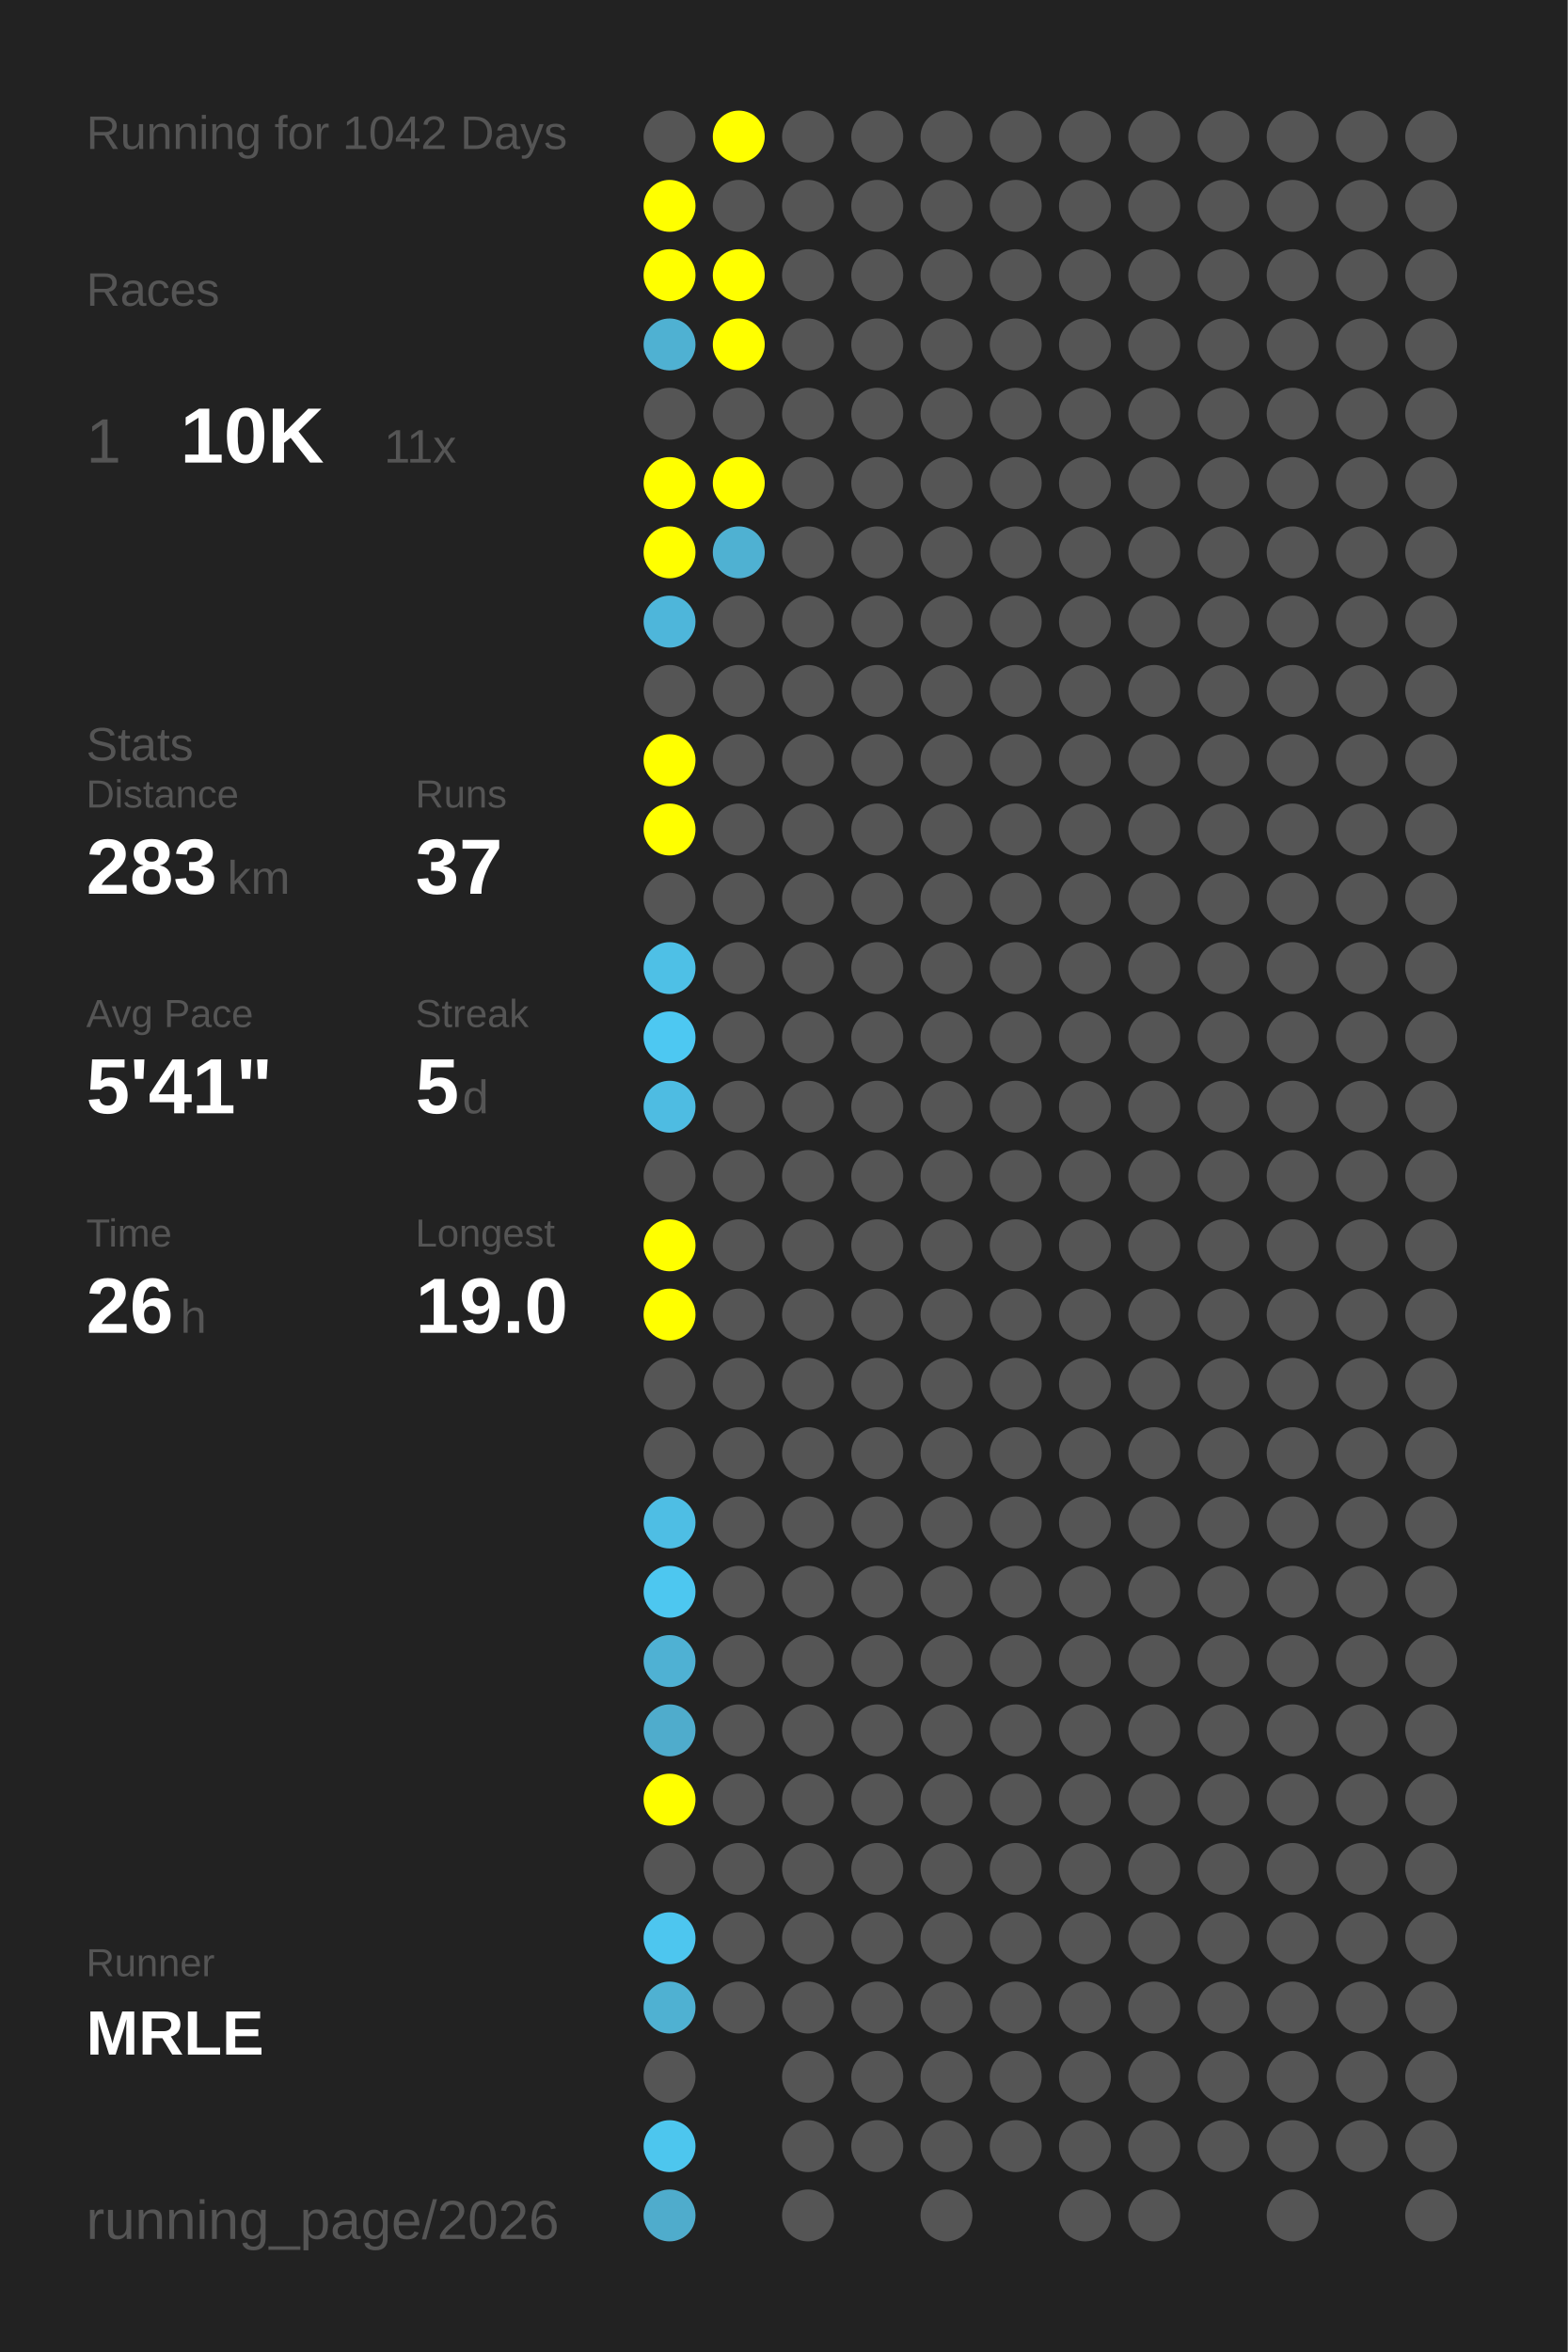
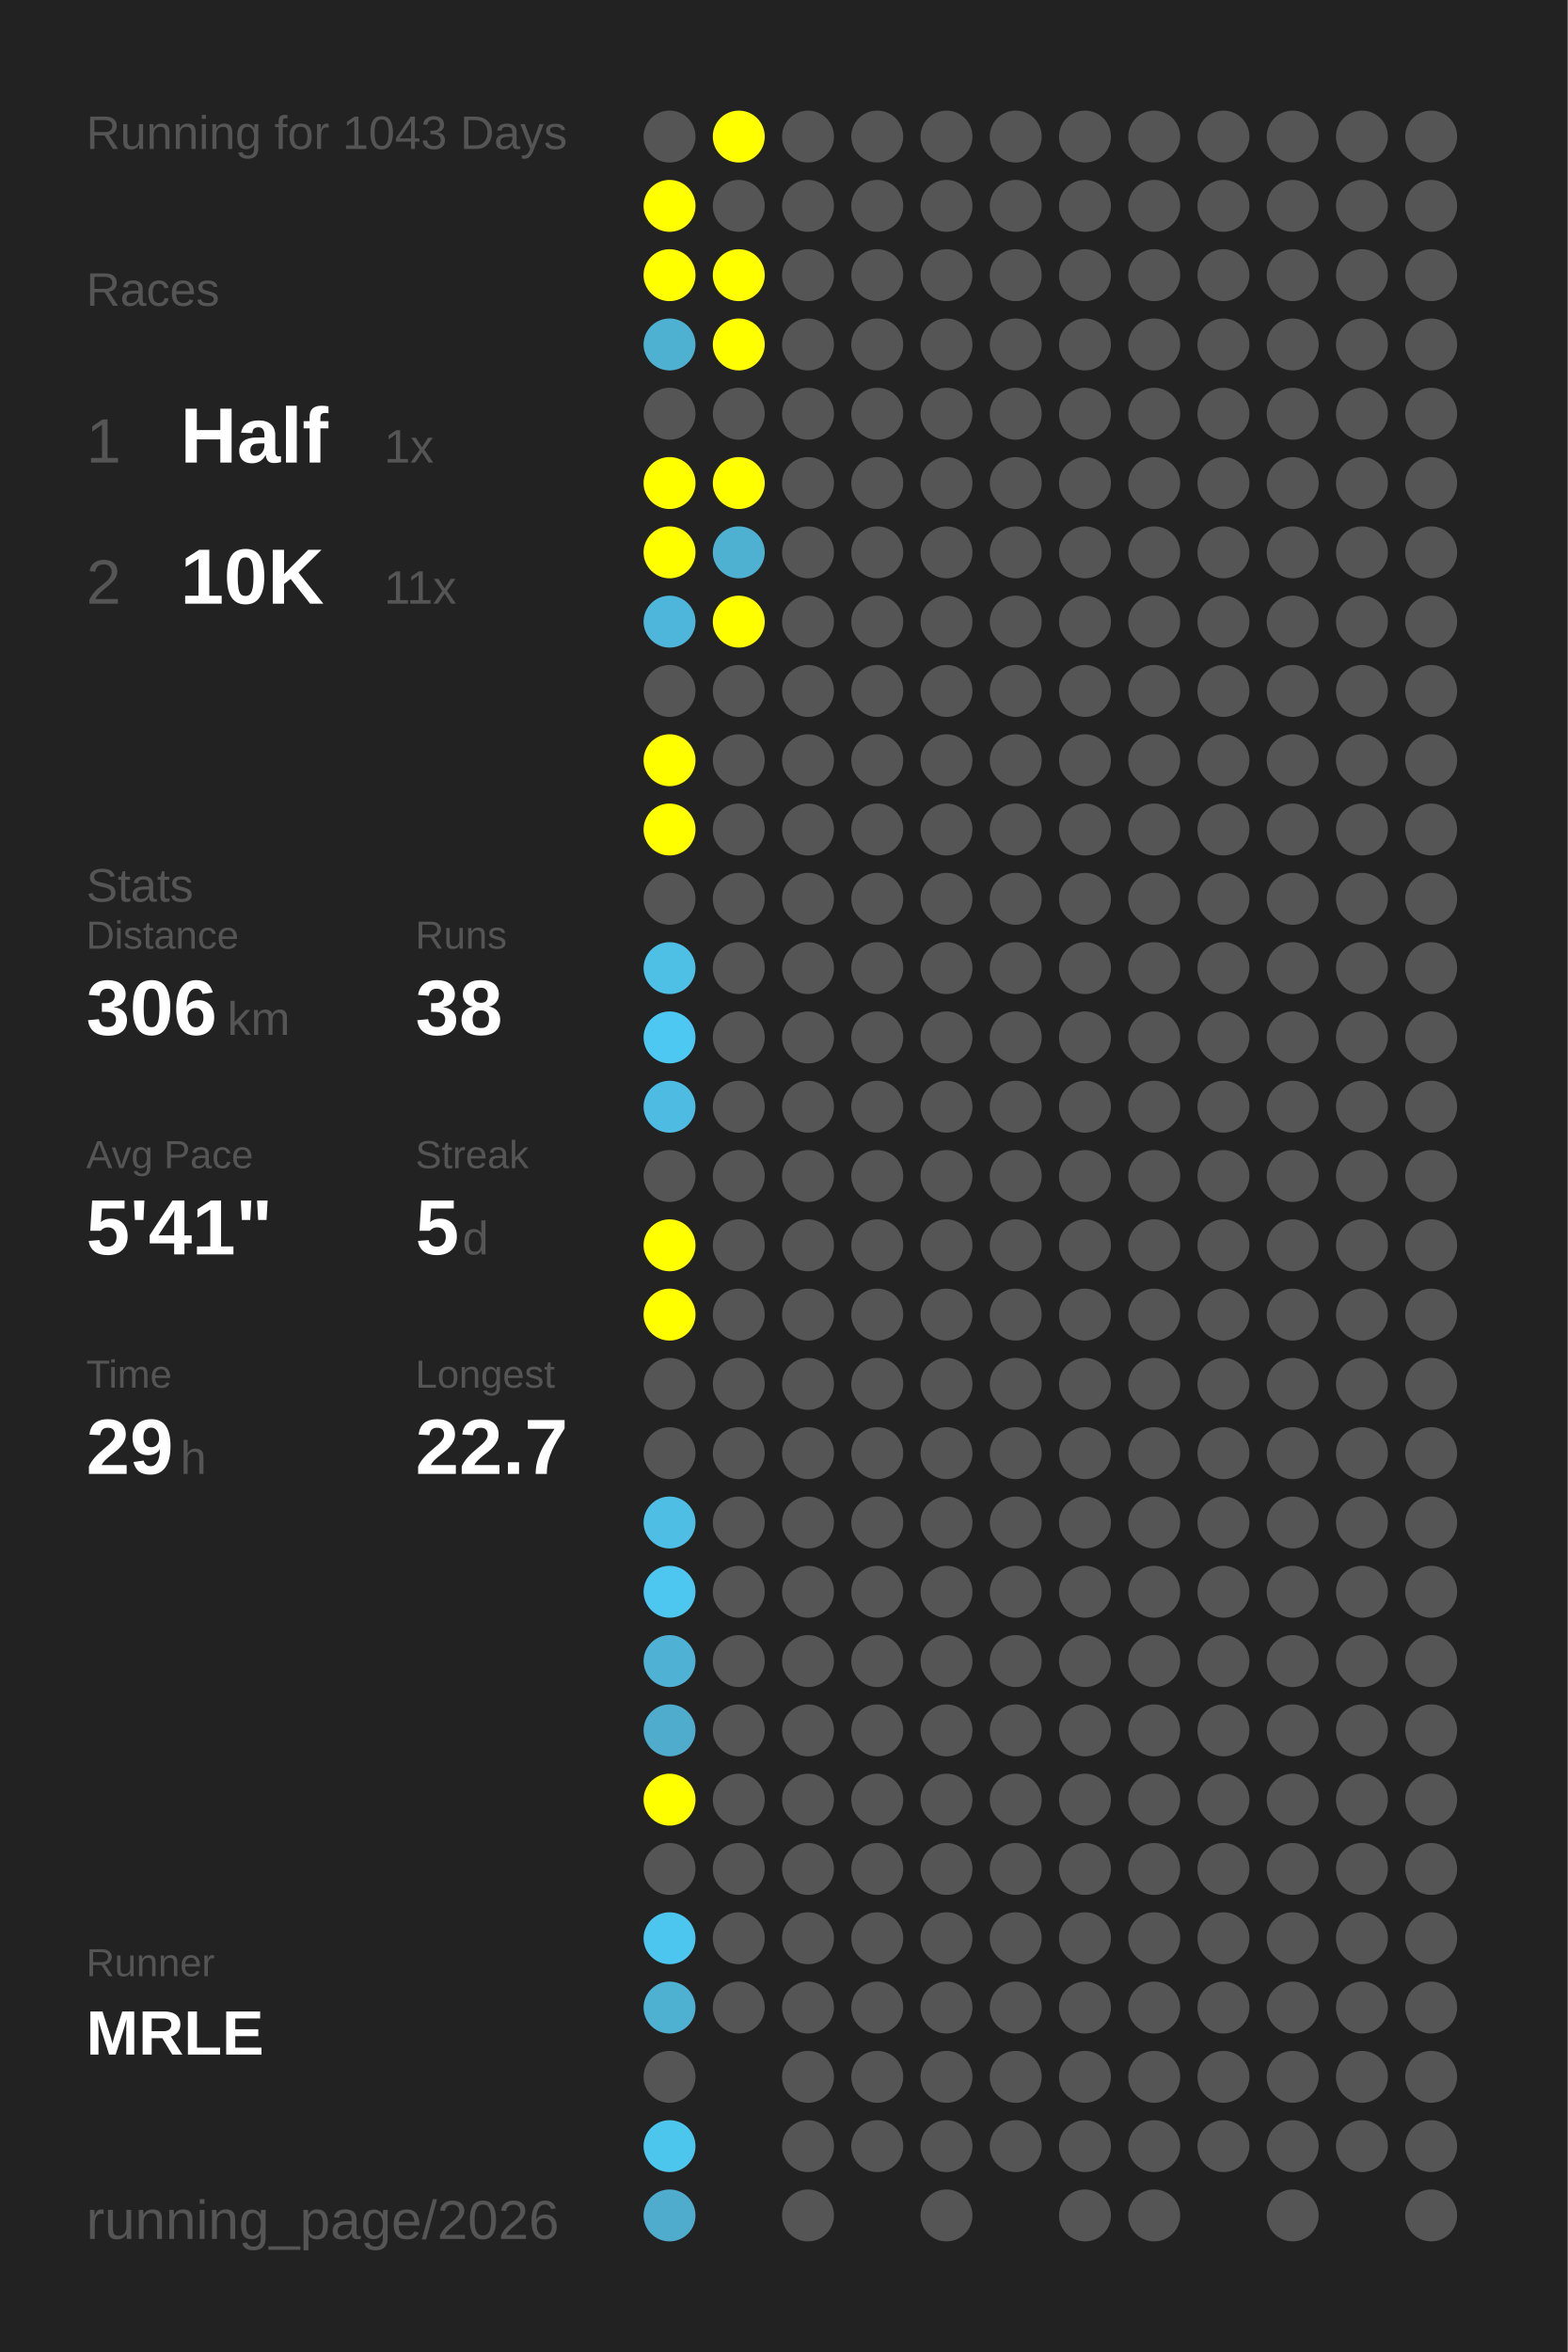
<svg xmlns="http://www.w3.org/2000/svg" baseProfile="full" height="300mm" version="1.1" viewBox="0,0,200,300" width="200mm">
  <defs />
  <rect fill="#222222" height="300" width="200" x="0" y="0" />
-   <text fill="#555555" style="font-size:6px; font-family:Arial;" x="11" y="19">Running for 1042 Days</text>
+   <text fill="#555555" style="font-size:6px; font-family:Arial;" x="11" y="19">Running for 1043 Days</text>
  <text fill="#555555" style="font-size:6px; font-family:Arial;" x="11" y="39">Races</text>
  <text fill="#555555" style="font-size:8px; font-family:Arial;" x="11" y="59">1</text>
-   <text fill="#FFFFFF" style="font-size:10px; font-family:Arial; font-weight:bold;" x="23" y="59">10K</text>
-   <text fill="#555555" style="font-size:6px; font-family:Arial;" x="49" y="59">11x</text>
-   <text fill="#555555" style="font-size:6px; font-family:Arial;" x="11" y="97">Stats</text>
-   <text fill="#555555" style="font-size:5px; font-family:Arial;" x="11" y="103">Distance</text>
-   <text fill="#FFFFFF" style="font-size:10px; font-family:Arial; font-weight:bold;" x="11" y="114">283</text>
-   <text fill="#555555" style="font-size:6px; font-family:Arial;" x="29" y="114">km</text>
-   <text fill="#555555" style="font-size:5px; font-family:Arial;" x="53" y="103">Runs</text>
-   <text fill="#FFFFFF" style="font-size:10px; font-family:Arial; font-weight:bold;" x="53" y="114">37</text>
-   <text fill="#555555" style="font-size:5px; font-family:Arial;" x="11" y="131">Avg Pace</text>
-   <text fill="#FFFFFF" style="font-size:10px; font-family:Arial; font-weight:bold;" x="11" y="142">5'41"</text>
-   <text fill="#555555" style="font-size:5px; font-family:Arial;" x="53" y="131">Streak</text>
-   <text fill="#FFFFFF" style="font-size:10px; font-family:Arial; font-weight:bold;" x="53" y="142">5</text>
-   <text fill="#555555" style="font-size:6px; font-family:Arial;" x="59" y="142">d</text>
-   <text fill="#555555" style="font-size:5px; font-family:Arial;" x="11" y="159">Time</text>
-   <text fill="#FFFFFF" style="font-size:10px; font-family:Arial; font-weight:bold;" x="11" y="170">26</text>
-   <text fill="#555555" style="font-size:6px; font-family:Arial;" x="23" y="170">h</text>
-   <text fill="#555555" style="font-size:5px; font-family:Arial;" x="53" y="159">Longest</text>
-   <text fill="#FFFFFF" style="font-size:10px; font-family:Arial; font-weight:bold;" x="53" y="170">19.0</text>
+   <text fill="#FFFFFF" style="font-size:10px; font-family:Arial; font-weight:bold;" x="23" y="59">Half</text>
+   <text fill="#555555" style="font-size:6px; font-family:Arial;" x="49" y="59">1x</text>
+   <text fill="#555555" style="font-size:8px; font-family:Arial;" x="11" y="77">2</text>
+   <text fill="#FFFFFF" style="font-size:10px; font-family:Arial; font-weight:bold;" x="23" y="77">10K</text>
+   <text fill="#555555" style="font-size:6px; font-family:Arial;" x="49" y="77">11x</text>
+   <text fill="#555555" style="font-size:6px; font-family:Arial;" x="11" y="115">Stats</text>
+   <text fill="#555555" style="font-size:5px; font-family:Arial;" x="11" y="121">Distance</text>
+   <text fill="#FFFFFF" style="font-size:10px; font-family:Arial; font-weight:bold;" x="11" y="132">306</text>
+   <text fill="#555555" style="font-size:6px; font-family:Arial;" x="29" y="132">km</text>
+   <text fill="#555555" style="font-size:5px; font-family:Arial;" x="53" y="121">Runs</text>
+   <text fill="#FFFFFF" style="font-size:10px; font-family:Arial; font-weight:bold;" x="53" y="132">38</text>
+   <text fill="#555555" style="font-size:5px; font-family:Arial;" x="11" y="149">Avg Pace</text>
+   <text fill="#FFFFFF" style="font-size:10px; font-family:Arial; font-weight:bold;" x="11" y="160">5'41"</text>
+   <text fill="#555555" style="font-size:5px; font-family:Arial;" x="53" y="149">Streak</text>
+   <text fill="#FFFFFF" style="font-size:10px; font-family:Arial; font-weight:bold;" x="53" y="160">5</text>
+   <text fill="#555555" style="font-size:6px; font-family:Arial;" x="59" y="160">d</text>
+   <text fill="#555555" style="font-size:5px; font-family:Arial;" x="11" y="177">Time</text>
+   <text fill="#FFFFFF" style="font-size:10px; font-family:Arial; font-weight:bold;" x="11" y="188">29</text>
+   <text fill="#555555" style="font-size:6px; font-family:Arial;" x="23" y="188">h</text>
+   <text fill="#555555" style="font-size:5px; font-family:Arial;" x="53" y="177">Longest</text>
+   <text fill="#FFFFFF" style="font-size:10px; font-family:Arial; font-weight:bold;" x="53" y="188">22.7</text>
  <text fill="#555555" style="font-size:5px; font-family:Arial;" x="11" y="252.065">Runner</text>
  <text fill="#FFFFFF" style="font-size:8px; font-family:Arial; font-weight:bold;" x="11" y="262.065">MRLE</text>
  <text fill="#555555" style="font-size:7px; font-family:Arial;" x="11" y="285.581">running_page/2026</text>
  <circle cx="85.417" cy="17.419" fill="#555555" r="3.312" />
  <circle cx="85.417" cy="26.258" fill="#FFFF00" r="3.312" />
  <circle cx="85.417" cy="35.097" fill="#FFFF00" r="3.312" />
  <circle cx="85.417" cy="43.935" fill="#4fb1d2" r="3.312" />
  <circle cx="85.417" cy="52.774" fill="#555555" r="3.312" />
  <circle cx="85.417" cy="61.613" fill="#FFFF00" r="3.312" />
  <circle cx="85.417" cy="70.452" fill="#FFFF00" r="3.312" />
  <circle cx="85.417" cy="79.29" fill="#4eb6da" r="3.312" />
  <circle cx="85.417" cy="88.129" fill="#555555" r="3.312" />
  <circle cx="85.417" cy="96.968" fill="#FFFF00" r="3.312" />
  <circle cx="85.417" cy="105.806" fill="#FFFF00" r="3.312" />
  <circle cx="85.417" cy="114.645" fill="#555555" r="3.312" />
  <circle cx="85.417" cy="123.484" fill="#4ec0e6" r="3.312" />
  <circle cx="85.417" cy="132.323" fill="#4dc8f2" r="3.312" />
  <circle cx="85.417" cy="141.161" fill="#4ebce2" r="3.312" />
  <circle cx="85.417" cy="150" fill="#555555" r="3.312" />
  <circle cx="85.417" cy="158.839" fill="#FFFF00" r="3.312" />
  <circle cx="85.417" cy="167.677" fill="#FFFF00" r="3.312" />
  <circle cx="85.417" cy="176.516" fill="#555555" r="3.312" />
  <circle cx="85.417" cy="185.355" fill="#555555" r="3.312" />
  <circle cx="85.417" cy="194.194" fill="#4ebee4" r="3.312" />
  <circle cx="85.417" cy="203.032" fill="#4dc7f0" r="3.312" />
  <circle cx="85.417" cy="211.871" fill="#4fb1d3" r="3.312" />
  <circle cx="85.417" cy="220.71" fill="#4faccc" r="3.312" />
  <circle cx="85.417" cy="229.548" fill="#FFFF00" r="3.312" />
  <circle cx="85.417" cy="238.387" fill="#555555" r="3.312" />
  <circle cx="85.417" cy="247.226" fill="#4dc6ef" r="3.312" />
  <circle cx="85.417" cy="256.065" fill="#4fb1d2" r="3.312" />
  <circle cx="85.417" cy="264.903" fill="#555555" r="3.312" />
  <circle cx="85.417" cy="273.742" fill="#4dc6ee" r="3.312" />
  <circle cx="85.417" cy="282.581" fill="#4faccc" r="3.312" />
  <circle cx="94.25" cy="17.419" fill="#FFFF00" r="3.312" />
  <circle cx="94.25" cy="26.258" fill="#555555" r="3.312" />
  <circle cx="94.25" cy="35.097" fill="#FFFF00" r="3.312" />
  <circle cx="94.25" cy="43.935" fill="#FFFF00" r="3.312" />
  <circle cx="94.25" cy="52.774" fill="#555555" r="3.312" />
  <circle cx="94.25" cy="61.613" fill="#FFFF00" r="3.312" />
  <circle cx="94.25" cy="70.452" fill="#4fb1d2" r="3.312" />
-   <circle cx="94.25" cy="79.29" fill="#555555" r="3.312" />
+   <circle cx="94.25" cy="79.29" fill="#FFFF00" r="3.312" />
  <circle cx="94.25" cy="88.129" fill="#555555" r="3.312" />
  <circle cx="94.25" cy="96.968" fill="#555555" r="3.312" />
  <circle cx="94.25" cy="105.806" fill="#555555" r="3.312" />
  <circle cx="94.25" cy="114.645" fill="#555555" r="3.312" />
  <circle cx="94.25" cy="123.484" fill="#555555" r="3.312" />
  <circle cx="94.25" cy="132.323" fill="#555555" r="3.312" />
  <circle cx="94.25" cy="141.161" fill="#555555" r="3.312" />
  <circle cx="94.25" cy="150" fill="#555555" r="3.312" />
  <circle cx="94.25" cy="158.839" fill="#555555" r="3.312" />
  <circle cx="94.25" cy="167.677" fill="#555555" r="3.312" />
  <circle cx="94.25" cy="176.516" fill="#555555" r="3.312" />
  <circle cx="94.25" cy="185.355" fill="#555555" r="3.312" />
  <circle cx="94.25" cy="194.194" fill="#555555" r="3.312" />
  <circle cx="94.25" cy="203.032" fill="#555555" r="3.312" />
  <circle cx="94.25" cy="211.871" fill="#555555" r="3.312" />
  <circle cx="94.25" cy="220.71" fill="#555555" r="3.312" />
  <circle cx="94.25" cy="229.548" fill="#555555" r="3.312" />
  <circle cx="94.25" cy="238.387" fill="#555555" r="3.312" />
  <circle cx="94.25" cy="247.226" fill="#555555" r="3.312" />
  <circle cx="94.25" cy="256.065" fill="#555555" r="3.312" />
  <circle cx="103.083" cy="17.419" fill="#555555" r="3.312" />
  <circle cx="103.083" cy="26.258" fill="#555555" r="3.312" />
  <circle cx="103.083" cy="35.097" fill="#555555" r="3.312" />
  <circle cx="103.083" cy="43.935" fill="#555555" r="3.312" />
  <circle cx="103.083" cy="52.774" fill="#555555" r="3.312" />
  <circle cx="103.083" cy="61.613" fill="#555555" r="3.312" />
  <circle cx="103.083" cy="70.452" fill="#555555" r="3.312" />
  <circle cx="103.083" cy="79.29" fill="#555555" r="3.312" />
  <circle cx="103.083" cy="88.129" fill="#555555" r="3.312" />
  <circle cx="103.083" cy="96.968" fill="#555555" r="3.312" />
  <circle cx="103.083" cy="105.806" fill="#555555" r="3.312" />
  <circle cx="103.083" cy="114.645" fill="#555555" r="3.312" />
  <circle cx="103.083" cy="123.484" fill="#555555" r="3.312" />
  <circle cx="103.083" cy="132.323" fill="#555555" r="3.312" />
  <circle cx="103.083" cy="141.161" fill="#555555" r="3.312" />
  <circle cx="103.083" cy="150" fill="#555555" r="3.312" />
  <circle cx="103.083" cy="158.839" fill="#555555" r="3.312" />
  <circle cx="103.083" cy="167.677" fill="#555555" r="3.312" />
  <circle cx="103.083" cy="176.516" fill="#555555" r="3.312" />
  <circle cx="103.083" cy="185.355" fill="#555555" r="3.312" />
  <circle cx="103.083" cy="194.194" fill="#555555" r="3.312" />
  <circle cx="103.083" cy="203.032" fill="#555555" r="3.312" />
  <circle cx="103.083" cy="211.871" fill="#555555" r="3.312" />
  <circle cx="103.083" cy="220.71" fill="#555555" r="3.312" />
  <circle cx="103.083" cy="229.548" fill="#555555" r="3.312" />
  <circle cx="103.083" cy="238.387" fill="#555555" r="3.312" />
  <circle cx="103.083" cy="247.226" fill="#555555" r="3.312" />
  <circle cx="103.083" cy="256.065" fill="#555555" r="3.312" />
  <circle cx="103.083" cy="264.903" fill="#555555" r="3.312" />
  <circle cx="103.083" cy="273.742" fill="#555555" r="3.312" />
  <circle cx="103.083" cy="282.581" fill="#555555" r="3.312" />
  <circle cx="111.917" cy="17.419" fill="#555555" r="3.312" />
  <circle cx="111.917" cy="26.258" fill="#555555" r="3.312" />
  <circle cx="111.917" cy="35.097" fill="#555555" r="3.312" />
  <circle cx="111.917" cy="43.935" fill="#555555" r="3.312" />
  <circle cx="111.917" cy="52.774" fill="#555555" r="3.312" />
  <circle cx="111.917" cy="61.613" fill="#555555" r="3.312" />
  <circle cx="111.917" cy="70.452" fill="#555555" r="3.312" />
  <circle cx="111.917" cy="79.29" fill="#555555" r="3.312" />
  <circle cx="111.917" cy="88.129" fill="#555555" r="3.312" />
  <circle cx="111.917" cy="96.968" fill="#555555" r="3.312" />
  <circle cx="111.917" cy="105.806" fill="#555555" r="3.312" />
  <circle cx="111.917" cy="114.645" fill="#555555" r="3.312" />
  <circle cx="111.917" cy="123.484" fill="#555555" r="3.312" />
  <circle cx="111.917" cy="132.323" fill="#555555" r="3.312" />
  <circle cx="111.917" cy="141.161" fill="#555555" r="3.312" />
  <circle cx="111.917" cy="150" fill="#555555" r="3.312" />
  <circle cx="111.917" cy="158.839" fill="#555555" r="3.312" />
  <circle cx="111.917" cy="167.677" fill="#555555" r="3.312" />
  <circle cx="111.917" cy="176.516" fill="#555555" r="3.312" />
  <circle cx="111.917" cy="185.355" fill="#555555" r="3.312" />
  <circle cx="111.917" cy="194.194" fill="#555555" r="3.312" />
  <circle cx="111.917" cy="203.032" fill="#555555" r="3.312" />
  <circle cx="111.917" cy="211.871" fill="#555555" r="3.312" />
  <circle cx="111.917" cy="220.71" fill="#555555" r="3.312" />
  <circle cx="111.917" cy="229.548" fill="#555555" r="3.312" />
  <circle cx="111.917" cy="238.387" fill="#555555" r="3.312" />
  <circle cx="111.917" cy="247.226" fill="#555555" r="3.312" />
  <circle cx="111.917" cy="256.065" fill="#555555" r="3.312" />
  <circle cx="111.917" cy="264.903" fill="#555555" r="3.312" />
  <circle cx="111.917" cy="273.742" fill="#555555" r="3.312" />
  <circle cx="120.75" cy="17.419" fill="#555555" r="3.312" />
  <circle cx="120.75" cy="26.258" fill="#555555" r="3.312" />
  <circle cx="120.75" cy="35.097" fill="#555555" r="3.312" />
  <circle cx="120.75" cy="43.935" fill="#555555" r="3.312" />
  <circle cx="120.75" cy="52.774" fill="#555555" r="3.312" />
  <circle cx="120.75" cy="61.613" fill="#555555" r="3.312" />
  <circle cx="120.75" cy="70.452" fill="#555555" r="3.312" />
  <circle cx="120.75" cy="79.29" fill="#555555" r="3.312" />
  <circle cx="120.75" cy="88.129" fill="#555555" r="3.312" />
  <circle cx="120.75" cy="96.968" fill="#555555" r="3.312" />
  <circle cx="120.75" cy="105.806" fill="#555555" r="3.312" />
  <circle cx="120.75" cy="114.645" fill="#555555" r="3.312" />
  <circle cx="120.75" cy="123.484" fill="#555555" r="3.312" />
  <circle cx="120.75" cy="132.323" fill="#555555" r="3.312" />
  <circle cx="120.75" cy="141.161" fill="#555555" r="3.312" />
  <circle cx="120.75" cy="150" fill="#555555" r="3.312" />
  <circle cx="120.75" cy="158.839" fill="#555555" r="3.312" />
  <circle cx="120.75" cy="167.677" fill="#555555" r="3.312" />
  <circle cx="120.75" cy="176.516" fill="#555555" r="3.312" />
  <circle cx="120.75" cy="185.355" fill="#555555" r="3.312" />
  <circle cx="120.75" cy="194.194" fill="#555555" r="3.312" />
  <circle cx="120.75" cy="203.032" fill="#555555" r="3.312" />
  <circle cx="120.75" cy="211.871" fill="#555555" r="3.312" />
  <circle cx="120.75" cy="220.71" fill="#555555" r="3.312" />
  <circle cx="120.75" cy="229.548" fill="#555555" r="3.312" />
  <circle cx="120.75" cy="238.387" fill="#555555" r="3.312" />
  <circle cx="120.75" cy="247.226" fill="#555555" r="3.312" />
  <circle cx="120.75" cy="256.065" fill="#555555" r="3.312" />
  <circle cx="120.75" cy="264.903" fill="#555555" r="3.312" />
  <circle cx="120.75" cy="273.742" fill="#555555" r="3.312" />
  <circle cx="120.75" cy="282.581" fill="#555555" r="3.312" />
  <circle cx="129.583" cy="17.419" fill="#555555" r="3.312" />
  <circle cx="129.583" cy="26.258" fill="#555555" r="3.312" />
  <circle cx="129.583" cy="35.097" fill="#555555" r="3.312" />
  <circle cx="129.583" cy="43.935" fill="#555555" r="3.312" />
  <circle cx="129.583" cy="52.774" fill="#555555" r="3.312" />
  <circle cx="129.583" cy="61.613" fill="#555555" r="3.312" />
  <circle cx="129.583" cy="70.452" fill="#555555" r="3.312" />
  <circle cx="129.583" cy="79.29" fill="#555555" r="3.312" />
  <circle cx="129.583" cy="88.129" fill="#555555" r="3.312" />
  <circle cx="129.583" cy="96.968" fill="#555555" r="3.312" />
  <circle cx="129.583" cy="105.806" fill="#555555" r="3.312" />
  <circle cx="129.583" cy="114.645" fill="#555555" r="3.312" />
  <circle cx="129.583" cy="123.484" fill="#555555" r="3.312" />
  <circle cx="129.583" cy="132.323" fill="#555555" r="3.312" />
  <circle cx="129.583" cy="141.161" fill="#555555" r="3.312" />
  <circle cx="129.583" cy="150" fill="#555555" r="3.312" />
  <circle cx="129.583" cy="158.839" fill="#555555" r="3.312" />
  <circle cx="129.583" cy="167.677" fill="#555555" r="3.312" />
  <circle cx="129.583" cy="176.516" fill="#555555" r="3.312" />
  <circle cx="129.583" cy="185.355" fill="#555555" r="3.312" />
  <circle cx="129.583" cy="194.194" fill="#555555" r="3.312" />
  <circle cx="129.583" cy="203.032" fill="#555555" r="3.312" />
  <circle cx="129.583" cy="211.871" fill="#555555" r="3.312" />
  <circle cx="129.583" cy="220.71" fill="#555555" r="3.312" />
  <circle cx="129.583" cy="229.548" fill="#555555" r="3.312" />
  <circle cx="129.583" cy="238.387" fill="#555555" r="3.312" />
  <circle cx="129.583" cy="247.226" fill="#555555" r="3.312" />
  <circle cx="129.583" cy="256.065" fill="#555555" r="3.312" />
  <circle cx="129.583" cy="264.903" fill="#555555" r="3.312" />
  <circle cx="129.583" cy="273.742" fill="#555555" r="3.312" />
  <circle cx="138.417" cy="17.419" fill="#555555" r="3.312" />
  <circle cx="138.417" cy="26.258" fill="#555555" r="3.312" />
  <circle cx="138.417" cy="35.097" fill="#555555" r="3.312" />
  <circle cx="138.417" cy="43.935" fill="#555555" r="3.312" />
  <circle cx="138.417" cy="52.774" fill="#555555" r="3.312" />
  <circle cx="138.417" cy="61.613" fill="#555555" r="3.312" />
  <circle cx="138.417" cy="70.452" fill="#555555" r="3.312" />
  <circle cx="138.417" cy="79.29" fill="#555555" r="3.312" />
  <circle cx="138.417" cy="88.129" fill="#555555" r="3.312" />
  <circle cx="138.417" cy="96.968" fill="#555555" r="3.312" />
  <circle cx="138.417" cy="105.806" fill="#555555" r="3.312" />
  <circle cx="138.417" cy="114.645" fill="#555555" r="3.312" />
  <circle cx="138.417" cy="123.484" fill="#555555" r="3.312" />
  <circle cx="138.417" cy="132.323" fill="#555555" r="3.312" />
  <circle cx="138.417" cy="141.161" fill="#555555" r="3.312" />
  <circle cx="138.417" cy="150" fill="#555555" r="3.312" />
  <circle cx="138.417" cy="158.839" fill="#555555" r="3.312" />
  <circle cx="138.417" cy="167.677" fill="#555555" r="3.312" />
  <circle cx="138.417" cy="176.516" fill="#555555" r="3.312" />
  <circle cx="138.417" cy="185.355" fill="#555555" r="3.312" />
  <circle cx="138.417" cy="194.194" fill="#555555" r="3.312" />
  <circle cx="138.417" cy="203.032" fill="#555555" r="3.312" />
  <circle cx="138.417" cy="211.871" fill="#555555" r="3.312" />
  <circle cx="138.417" cy="220.71" fill="#555555" r="3.312" />
  <circle cx="138.417" cy="229.548" fill="#555555" r="3.312" />
  <circle cx="138.417" cy="238.387" fill="#555555" r="3.312" />
  <circle cx="138.417" cy="247.226" fill="#555555" r="3.312" />
  <circle cx="138.417" cy="256.065" fill="#555555" r="3.312" />
  <circle cx="138.417" cy="264.903" fill="#555555" r="3.312" />
  <circle cx="138.417" cy="273.742" fill="#555555" r="3.312" />
  <circle cx="138.417" cy="282.581" fill="#555555" r="3.312" />
  <circle cx="147.25" cy="17.419" fill="#555555" r="3.312" />
  <circle cx="147.25" cy="26.258" fill="#555555" r="3.312" />
  <circle cx="147.25" cy="35.097" fill="#555555" r="3.312" />
  <circle cx="147.25" cy="43.935" fill="#555555" r="3.312" />
  <circle cx="147.25" cy="52.774" fill="#555555" r="3.312" />
  <circle cx="147.25" cy="61.613" fill="#555555" r="3.312" />
  <circle cx="147.25" cy="70.452" fill="#555555" r="3.312" />
  <circle cx="147.25" cy="79.29" fill="#555555" r="3.312" />
  <circle cx="147.25" cy="88.129" fill="#555555" r="3.312" />
  <circle cx="147.25" cy="96.968" fill="#555555" r="3.312" />
  <circle cx="147.25" cy="105.806" fill="#555555" r="3.312" />
  <circle cx="147.25" cy="114.645" fill="#555555" r="3.312" />
  <circle cx="147.25" cy="123.484" fill="#555555" r="3.312" />
  <circle cx="147.25" cy="132.323" fill="#555555" r="3.312" />
  <circle cx="147.25" cy="141.161" fill="#555555" r="3.312" />
  <circle cx="147.25" cy="150" fill="#555555" r="3.312" />
  <circle cx="147.25" cy="158.839" fill="#555555" r="3.312" />
  <circle cx="147.25" cy="167.677" fill="#555555" r="3.312" />
  <circle cx="147.25" cy="176.516" fill="#555555" r="3.312" />
  <circle cx="147.25" cy="185.355" fill="#555555" r="3.312" />
  <circle cx="147.25" cy="194.194" fill="#555555" r="3.312" />
  <circle cx="147.25" cy="203.032" fill="#555555" r="3.312" />
  <circle cx="147.25" cy="211.871" fill="#555555" r="3.312" />
  <circle cx="147.25" cy="220.71" fill="#555555" r="3.312" />
  <circle cx="147.25" cy="229.548" fill="#555555" r="3.312" />
  <circle cx="147.25" cy="238.387" fill="#555555" r="3.312" />
  <circle cx="147.25" cy="247.226" fill="#555555" r="3.312" />
  <circle cx="147.25" cy="256.065" fill="#555555" r="3.312" />
  <circle cx="147.25" cy="264.903" fill="#555555" r="3.312" />
  <circle cx="147.25" cy="273.742" fill="#555555" r="3.312" />
  <circle cx="147.25" cy="282.581" fill="#555555" r="3.312" />
  <circle cx="156.083" cy="17.419" fill="#555555" r="3.312" />
  <circle cx="156.083" cy="26.258" fill="#555555" r="3.312" />
  <circle cx="156.083" cy="35.097" fill="#555555" r="3.312" />
  <circle cx="156.083" cy="43.935" fill="#555555" r="3.312" />
  <circle cx="156.083" cy="52.774" fill="#555555" r="3.312" />
  <circle cx="156.083" cy="61.613" fill="#555555" r="3.312" />
  <circle cx="156.083" cy="70.452" fill="#555555" r="3.312" />
  <circle cx="156.083" cy="79.29" fill="#555555" r="3.312" />
  <circle cx="156.083" cy="88.129" fill="#555555" r="3.312" />
  <circle cx="156.083" cy="96.968" fill="#555555" r="3.312" />
  <circle cx="156.083" cy="105.806" fill="#555555" r="3.312" />
  <circle cx="156.083" cy="114.645" fill="#555555" r="3.312" />
  <circle cx="156.083" cy="123.484" fill="#555555" r="3.312" />
  <circle cx="156.083" cy="132.323" fill="#555555" r="3.312" />
  <circle cx="156.083" cy="141.161" fill="#555555" r="3.312" />
  <circle cx="156.083" cy="150" fill="#555555" r="3.312" />
  <circle cx="156.083" cy="158.839" fill="#555555" r="3.312" />
  <circle cx="156.083" cy="167.677" fill="#555555" r="3.312" />
  <circle cx="156.083" cy="176.516" fill="#555555" r="3.312" />
  <circle cx="156.083" cy="185.355" fill="#555555" r="3.312" />
  <circle cx="156.083" cy="194.194" fill="#555555" r="3.312" />
  <circle cx="156.083" cy="203.032" fill="#555555" r="3.312" />
  <circle cx="156.083" cy="211.871" fill="#555555" r="3.312" />
  <circle cx="156.083" cy="220.71" fill="#555555" r="3.312" />
  <circle cx="156.083" cy="229.548" fill="#555555" r="3.312" />
  <circle cx="156.083" cy="238.387" fill="#555555" r="3.312" />
  <circle cx="156.083" cy="247.226" fill="#555555" r="3.312" />
  <circle cx="156.083" cy="256.065" fill="#555555" r="3.312" />
  <circle cx="156.083" cy="264.903" fill="#555555" r="3.312" />
  <circle cx="156.083" cy="273.742" fill="#555555" r="3.312" />
  <circle cx="164.917" cy="17.419" fill="#555555" r="3.312" />
  <circle cx="164.917" cy="26.258" fill="#555555" r="3.312" />
  <circle cx="164.917" cy="35.097" fill="#555555" r="3.312" />
  <circle cx="164.917" cy="43.935" fill="#555555" r="3.312" />
  <circle cx="164.917" cy="52.774" fill="#555555" r="3.312" />
  <circle cx="164.917" cy="61.613" fill="#555555" r="3.312" />
  <circle cx="164.917" cy="70.452" fill="#555555" r="3.312" />
  <circle cx="164.917" cy="79.29" fill="#555555" r="3.312" />
  <circle cx="164.917" cy="88.129" fill="#555555" r="3.312" />
  <circle cx="164.917" cy="96.968" fill="#555555" r="3.312" />
  <circle cx="164.917" cy="105.806" fill="#555555" r="3.312" />
  <circle cx="164.917" cy="114.645" fill="#555555" r="3.312" />
  <circle cx="164.917" cy="123.484" fill="#555555" r="3.312" />
  <circle cx="164.917" cy="132.323" fill="#555555" r="3.312" />
  <circle cx="164.917" cy="141.161" fill="#555555" r="3.312" />
  <circle cx="164.917" cy="150" fill="#555555" r="3.312" />
  <circle cx="164.917" cy="158.839" fill="#555555" r="3.312" />
  <circle cx="164.917" cy="167.677" fill="#555555" r="3.312" />
  <circle cx="164.917" cy="176.516" fill="#555555" r="3.312" />
  <circle cx="164.917" cy="185.355" fill="#555555" r="3.312" />
  <circle cx="164.917" cy="194.194" fill="#555555" r="3.312" />
  <circle cx="164.917" cy="203.032" fill="#555555" r="3.312" />
  <circle cx="164.917" cy="211.871" fill="#555555" r="3.312" />
  <circle cx="164.917" cy="220.71" fill="#555555" r="3.312" />
  <circle cx="164.917" cy="229.548" fill="#555555" r="3.312" />
  <circle cx="164.917" cy="238.387" fill="#555555" r="3.312" />
  <circle cx="164.917" cy="247.226" fill="#555555" r="3.312" />
  <circle cx="164.917" cy="256.065" fill="#555555" r="3.312" />
  <circle cx="164.917" cy="264.903" fill="#555555" r="3.312" />
  <circle cx="164.917" cy="273.742" fill="#555555" r="3.312" />
  <circle cx="164.917" cy="282.581" fill="#555555" r="3.312" />
  <circle cx="173.75" cy="17.419" fill="#555555" r="3.312" />
  <circle cx="173.75" cy="26.258" fill="#555555" r="3.312" />
  <circle cx="173.75" cy="35.097" fill="#555555" r="3.312" />
  <circle cx="173.75" cy="43.935" fill="#555555" r="3.312" />
  <circle cx="173.75" cy="52.774" fill="#555555" r="3.312" />
  <circle cx="173.75" cy="61.613" fill="#555555" r="3.312" />
  <circle cx="173.75" cy="70.452" fill="#555555" r="3.312" />
  <circle cx="173.75" cy="79.29" fill="#555555" r="3.312" />
  <circle cx="173.75" cy="88.129" fill="#555555" r="3.312" />
  <circle cx="173.75" cy="96.968" fill="#555555" r="3.312" />
  <circle cx="173.75" cy="105.806" fill="#555555" r="3.312" />
  <circle cx="173.75" cy="114.645" fill="#555555" r="3.312" />
  <circle cx="173.75" cy="123.484" fill="#555555" r="3.312" />
  <circle cx="173.75" cy="132.323" fill="#555555" r="3.312" />
  <circle cx="173.75" cy="141.161" fill="#555555" r="3.312" />
  <circle cx="173.75" cy="150" fill="#555555" r="3.312" />
  <circle cx="173.75" cy="158.839" fill="#555555" r="3.312" />
  <circle cx="173.75" cy="167.677" fill="#555555" r="3.312" />
  <circle cx="173.75" cy="176.516" fill="#555555" r="3.312" />
  <circle cx="173.75" cy="185.355" fill="#555555" r="3.312" />
  <circle cx="173.75" cy="194.194" fill="#555555" r="3.312" />
  <circle cx="173.75" cy="203.032" fill="#555555" r="3.312" />
  <circle cx="173.75" cy="211.871" fill="#555555" r="3.312" />
  <circle cx="173.75" cy="220.71" fill="#555555" r="3.312" />
  <circle cx="173.75" cy="229.548" fill="#555555" r="3.312" />
  <circle cx="173.75" cy="238.387" fill="#555555" r="3.312" />
  <circle cx="173.75" cy="247.226" fill="#555555" r="3.312" />
  <circle cx="173.75" cy="256.065" fill="#555555" r="3.312" />
  <circle cx="173.75" cy="264.903" fill="#555555" r="3.312" />
  <circle cx="173.75" cy="273.742" fill="#555555" r="3.312" />
  <circle cx="182.583" cy="17.419" fill="#555555" r="3.312" />
  <circle cx="182.583" cy="26.258" fill="#555555" r="3.312" />
  <circle cx="182.583" cy="35.097" fill="#555555" r="3.312" />
  <circle cx="182.583" cy="43.935" fill="#555555" r="3.312" />
  <circle cx="182.583" cy="52.774" fill="#555555" r="3.312" />
  <circle cx="182.583" cy="61.613" fill="#555555" r="3.312" />
  <circle cx="182.583" cy="70.452" fill="#555555" r="3.312" />
  <circle cx="182.583" cy="79.29" fill="#555555" r="3.312" />
  <circle cx="182.583" cy="88.129" fill="#555555" r="3.312" />
  <circle cx="182.583" cy="96.968" fill="#555555" r="3.312" />
  <circle cx="182.583" cy="105.806" fill="#555555" r="3.312" />
  <circle cx="182.583" cy="114.645" fill="#555555" r="3.312" />
  <circle cx="182.583" cy="123.484" fill="#555555" r="3.312" />
  <circle cx="182.583" cy="132.323" fill="#555555" r="3.312" />
  <circle cx="182.583" cy="141.161" fill="#555555" r="3.312" />
  <circle cx="182.583" cy="150" fill="#555555" r="3.312" />
  <circle cx="182.583" cy="158.839" fill="#555555" r="3.312" />
  <circle cx="182.583" cy="167.677" fill="#555555" r="3.312" />
  <circle cx="182.583" cy="176.516" fill="#555555" r="3.312" />
  <circle cx="182.583" cy="185.355" fill="#555555" r="3.312" />
  <circle cx="182.583" cy="194.194" fill="#555555" r="3.312" />
  <circle cx="182.583" cy="203.032" fill="#555555" r="3.312" />
  <circle cx="182.583" cy="211.871" fill="#555555" r="3.312" />
  <circle cx="182.583" cy="220.71" fill="#555555" r="3.312" />
  <circle cx="182.583" cy="229.548" fill="#555555" r="3.312" />
  <circle cx="182.583" cy="238.387" fill="#555555" r="3.312" />
  <circle cx="182.583" cy="247.226" fill="#555555" r="3.312" />
  <circle cx="182.583" cy="256.065" fill="#555555" r="3.312" />
  <circle cx="182.583" cy="264.903" fill="#555555" r="3.312" />
  <circle cx="182.583" cy="273.742" fill="#555555" r="3.312" />
  <circle cx="182.583" cy="282.581" fill="#555555" r="3.312" />
</svg>
